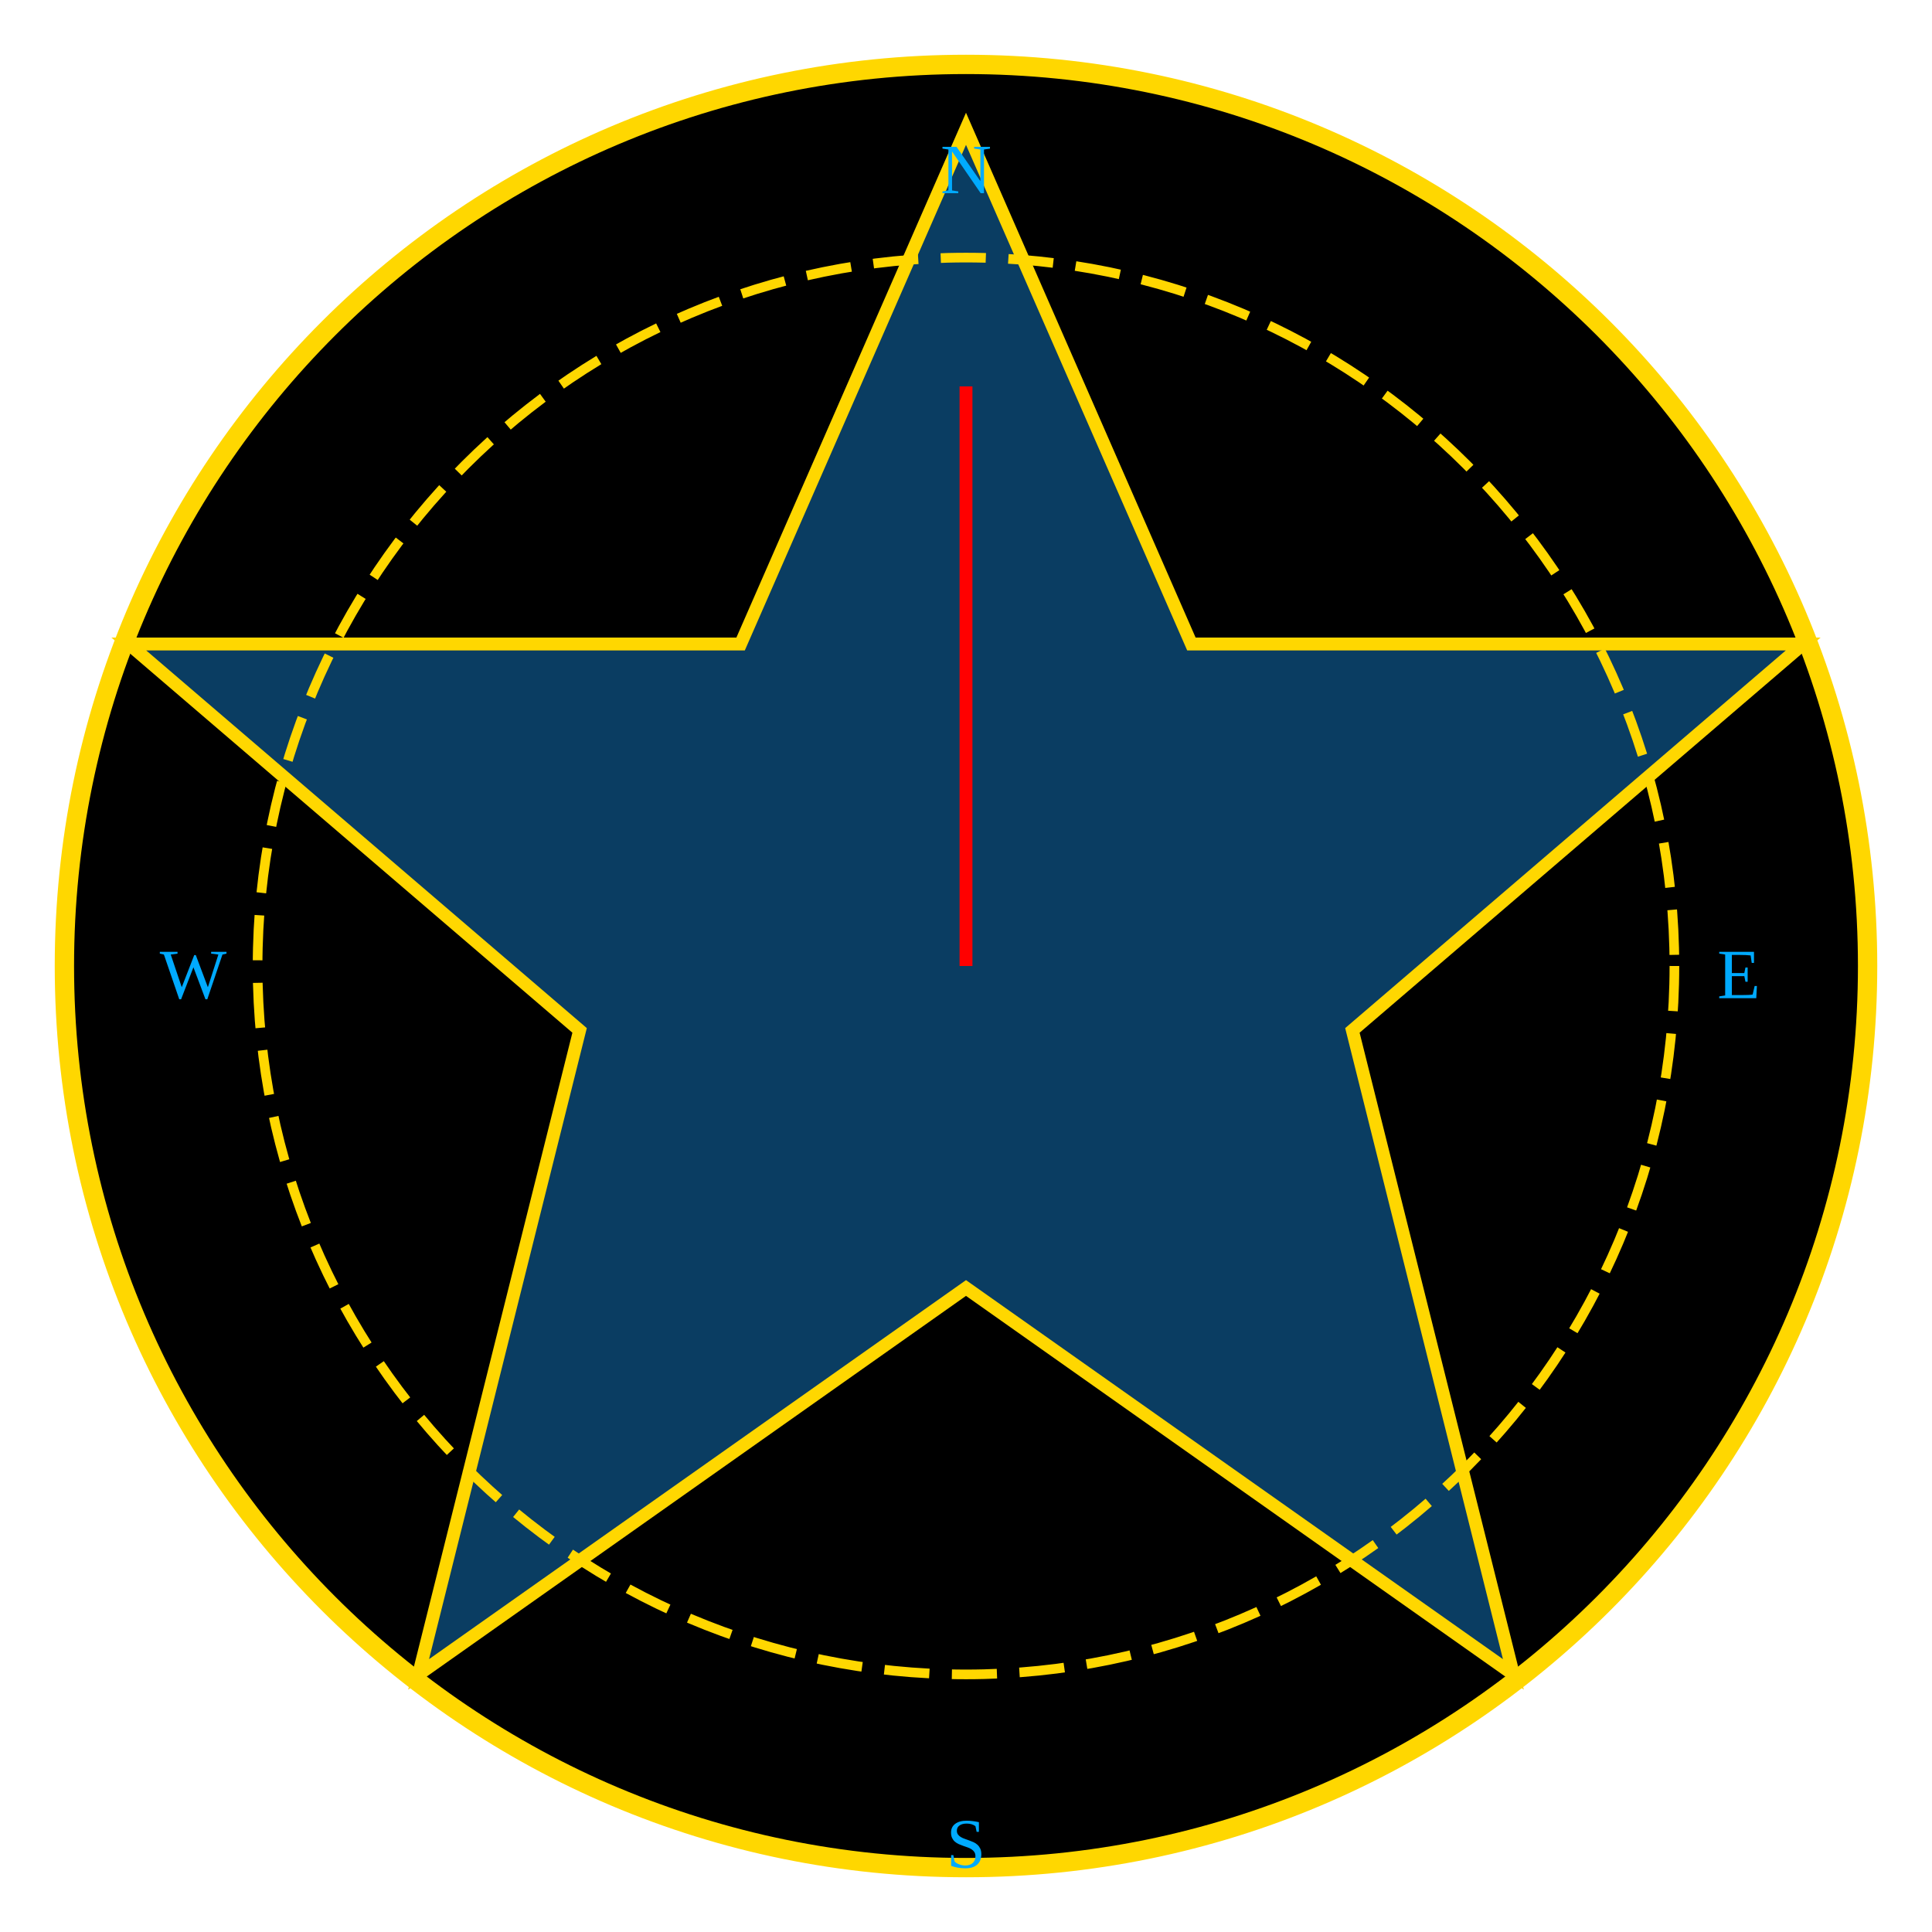
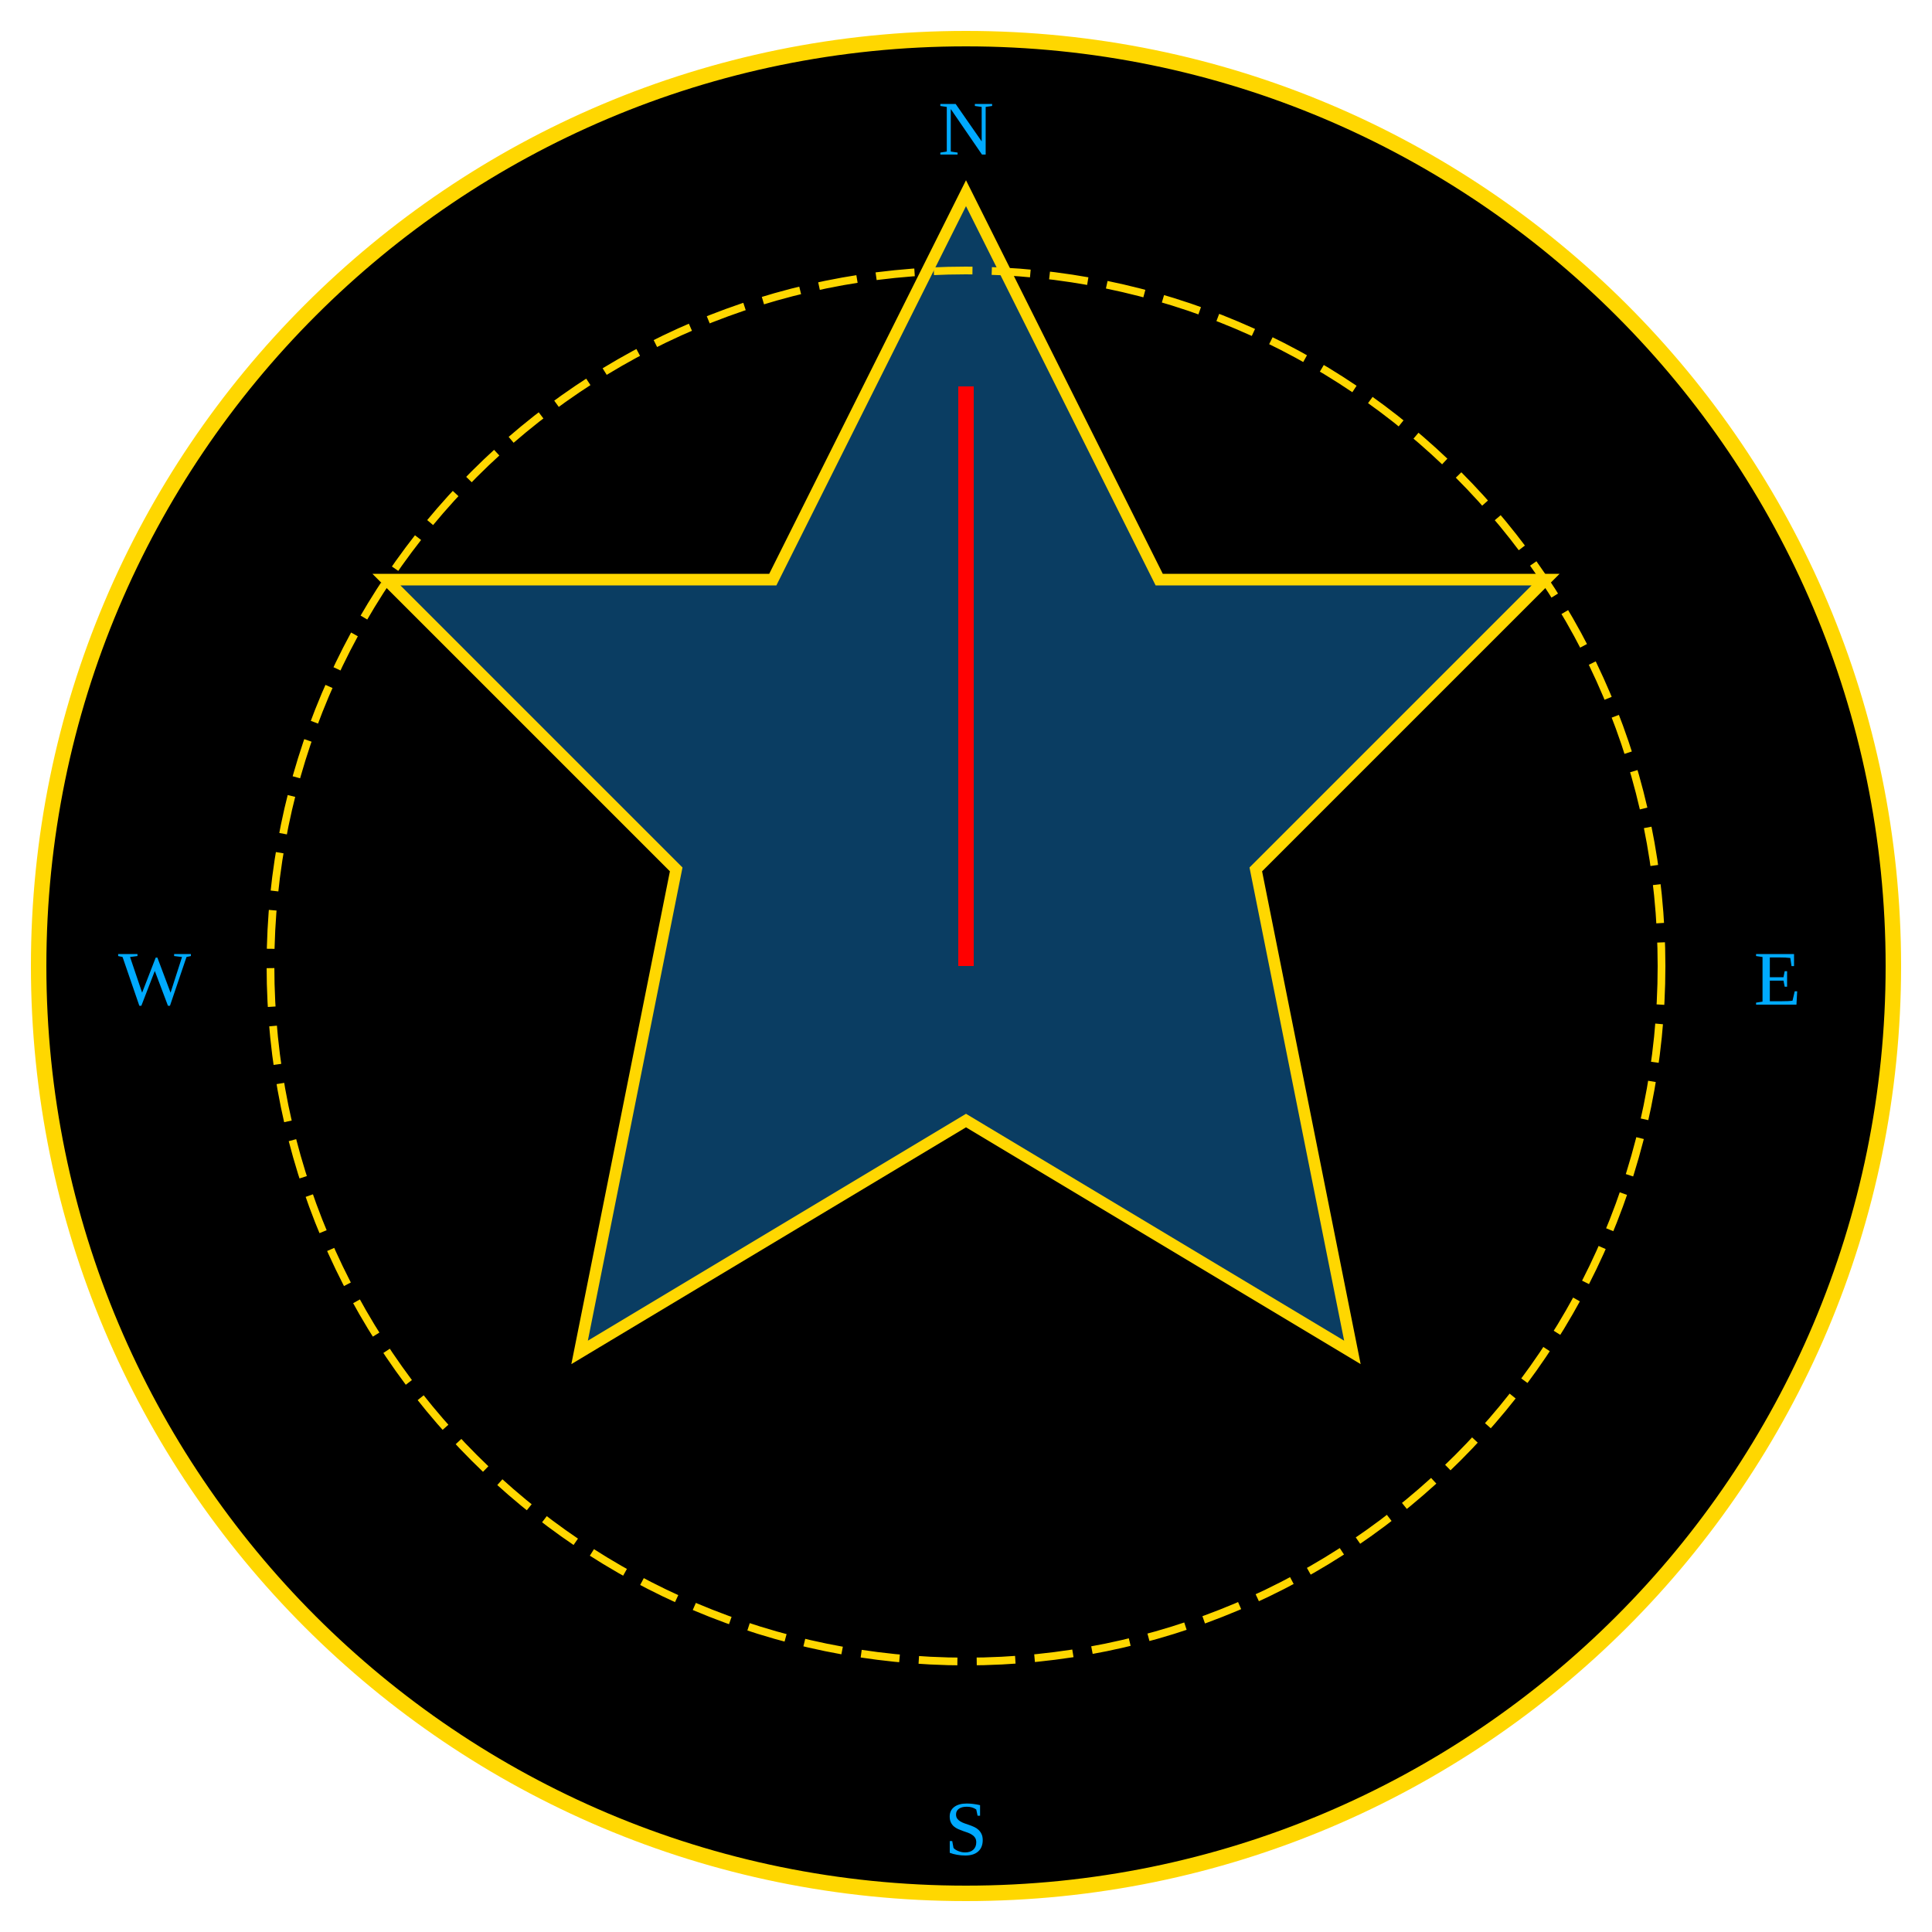
- <svg xmlns="http://www.w3.org/2000/svg" viewBox="0 0 600 600">
-   <circle cx="300" cy="300" r="280" fill="black" stroke="#FFD700" stroke-width="6" />
-   <polygon points="300,40 370,200 560,200 420,320 470,520 300,400 130,520 180,320 40,200 230,200" fill="#0A3D62" stroke="#FFD700" stroke-width="4" />
-   <circle cx="300" cy="300" r="220" fill="none" stroke="#FFD700" stroke-width="3" stroke-dasharray="14,7" />
-   <text x="300" y="60" fill="#00aaff" font-family="Press Start 2P" font-size="22" text-anchor="middle">N</text>
-   <text x="300" y="580" fill="#00aaff" font-family="Press Start 2P" font-size="22" text-anchor="middle">S</text>
-   <text x="60" y="310" fill="#00aaff" font-family="Press Start 2P" font-size="22" text-anchor="middle">W</text>
-   <text x="540" y="310" fill="#00aaff" font-family="Press Start 2P" font-size="22" text-anchor="middle">E</text>
-   <rect id="needle" x="298" y="120" width="4" height="180" fill="red" transform="rotate(0,300,300)" />
+ <svg xmlns="http://www.w3.org/2000/svg" viewBox="0 0 500 500">
+   <circle cx="250" cy="250" r="240" fill="black" stroke="#FFD700" stroke-width="4" />
+   <polygon points="250,50 300,150 400,150 325,225 350,350 250,290 150,350 175,225 100,150 200,150" fill="#0A3D62" stroke="#FFD700" stroke-width="3" />
+   <circle cx="250" cy="250" r="180" fill="none" stroke="#FFD700" stroke-width="2" stroke-dasharray="10,5" />
+   <text x="250" y="40" fill="#00aaff" font-family="Press Start 2P" font-size="20" text-anchor="middle">N</text>
+   <text x="250" y="480" fill="#00aaff" font-family="Press Start 2P" font-size="20" text-anchor="middle">S</text>
+   <text x="40" y="260" fill="#00aaff" font-family="Press Start 2P" font-size="20" text-anchor="middle">W</text>
+   <text x="460" y="260" fill="#00aaff" font-family="Press Start 2P" font-size="20" text-anchor="middle">E</text>
+   <rect id="needle" x="248" y="100" width="4" height="150" fill="red" transform="rotate(0,250,250)" />
</svg>
